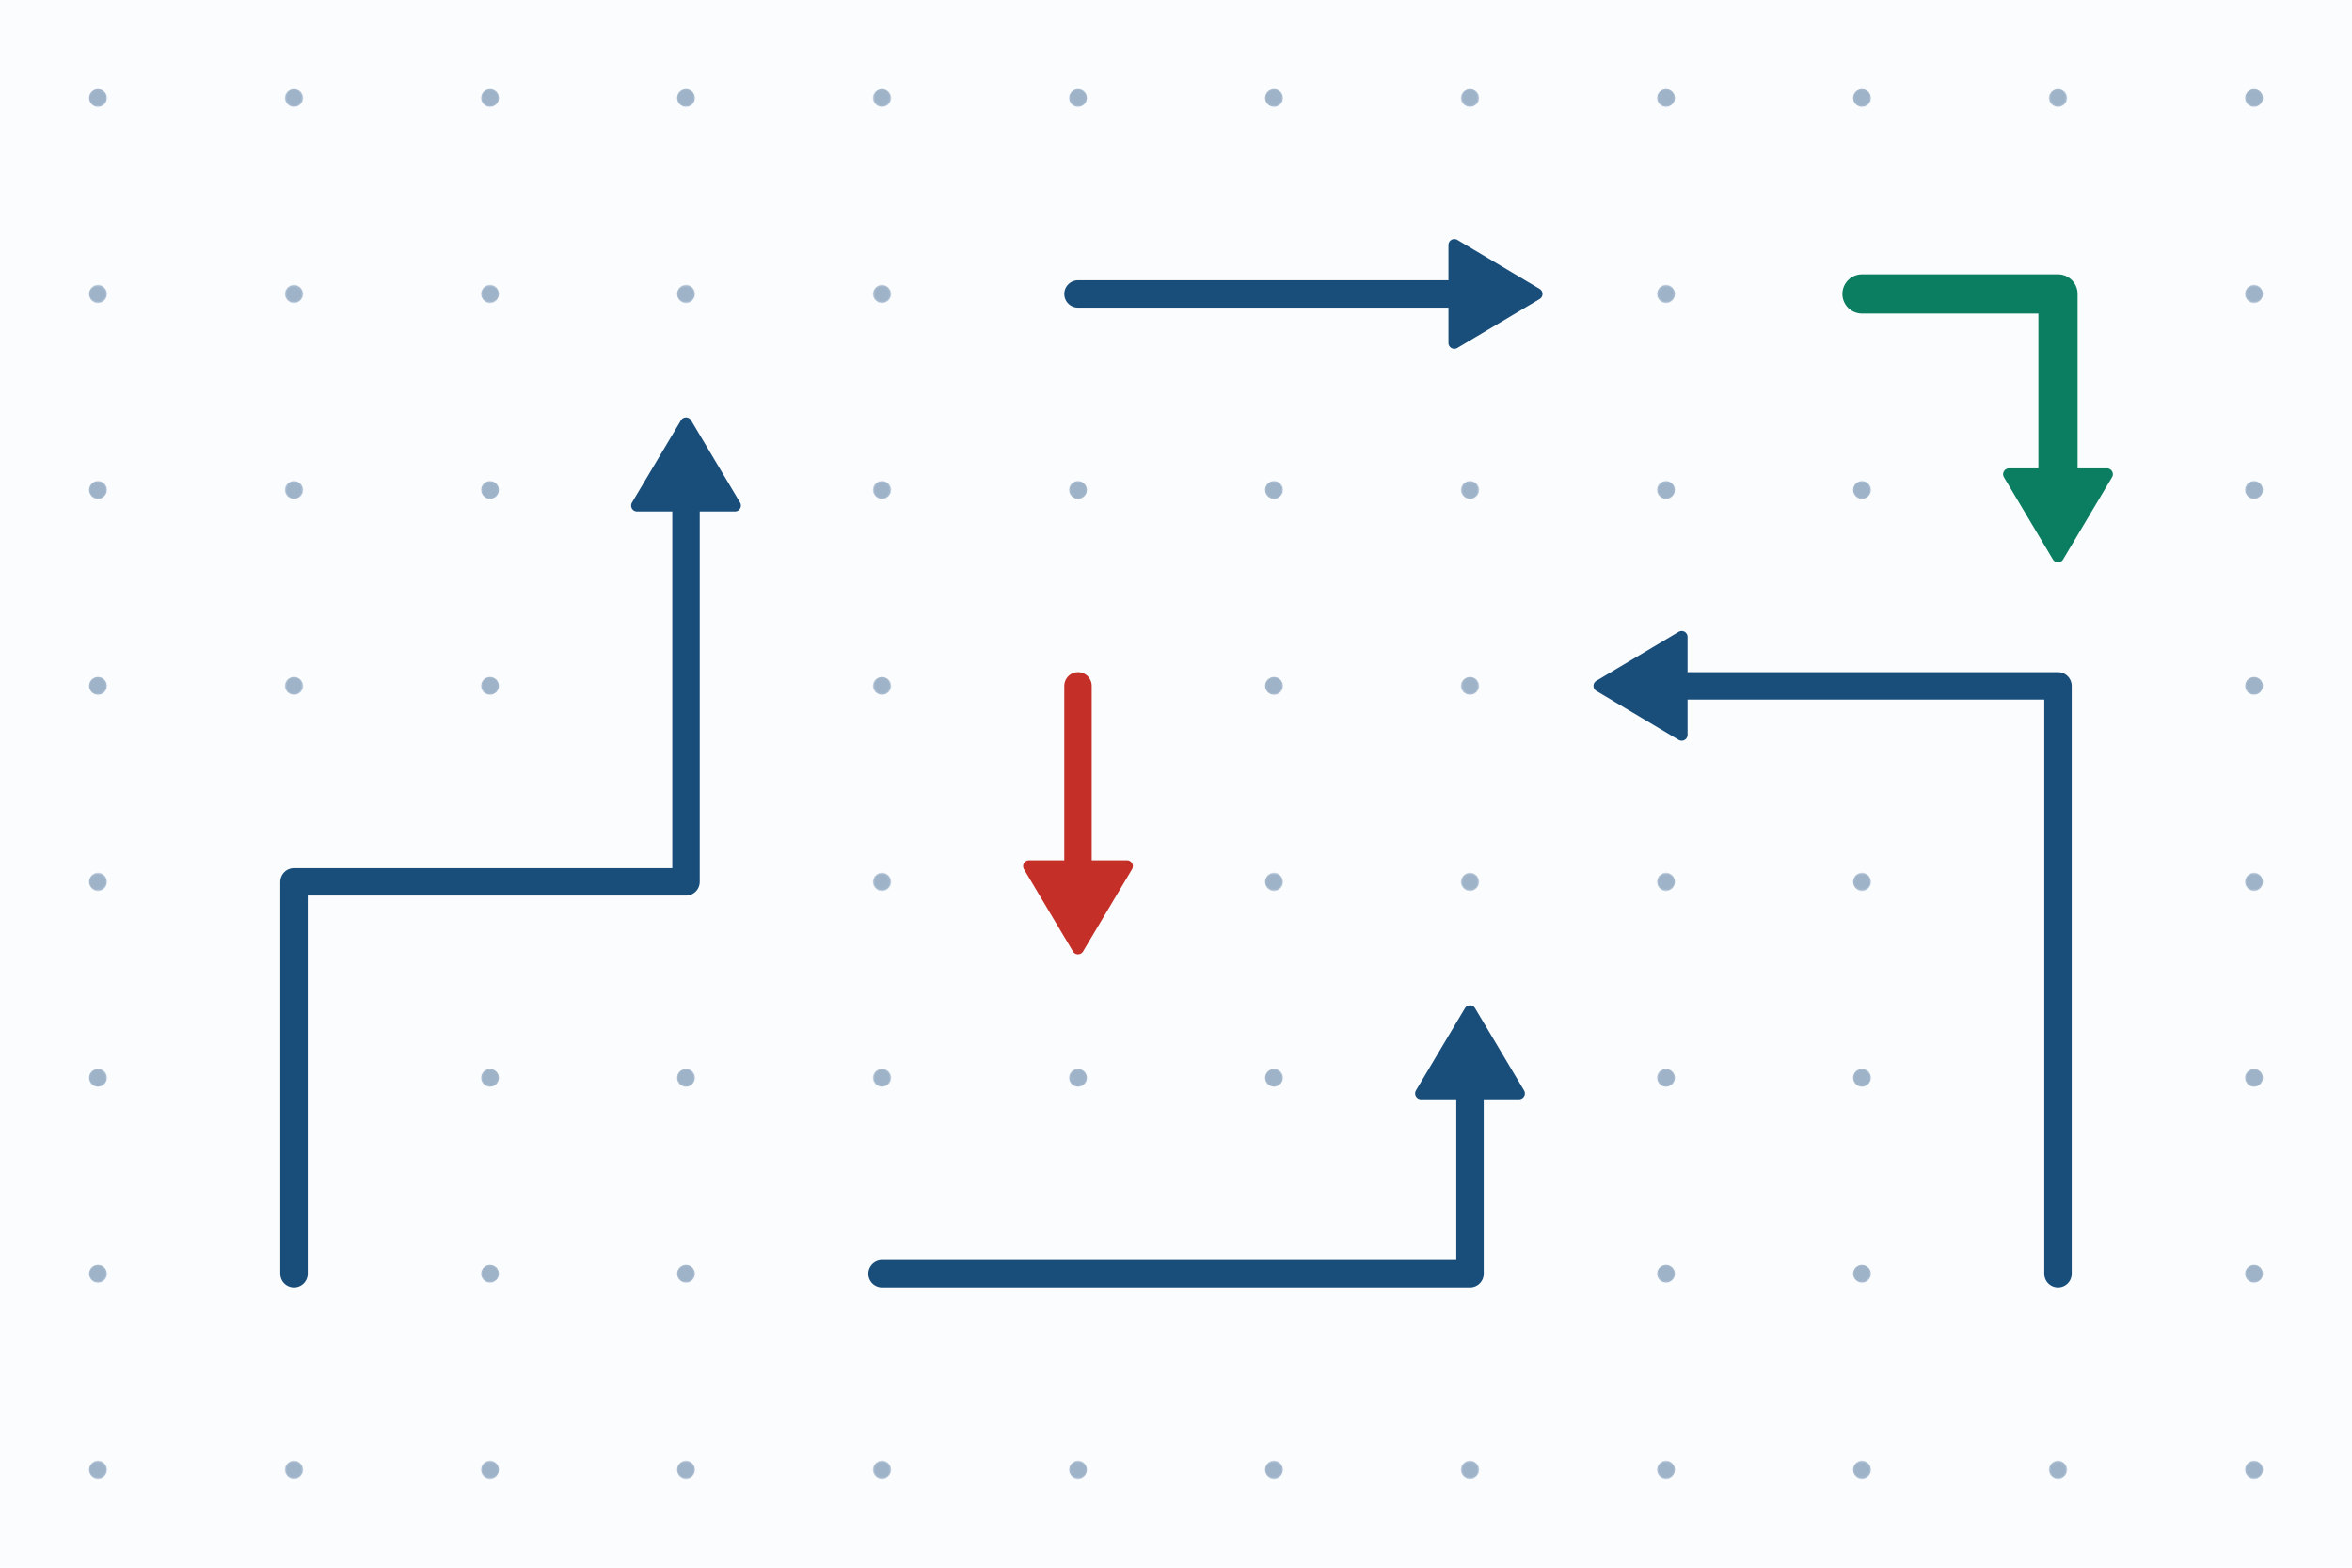
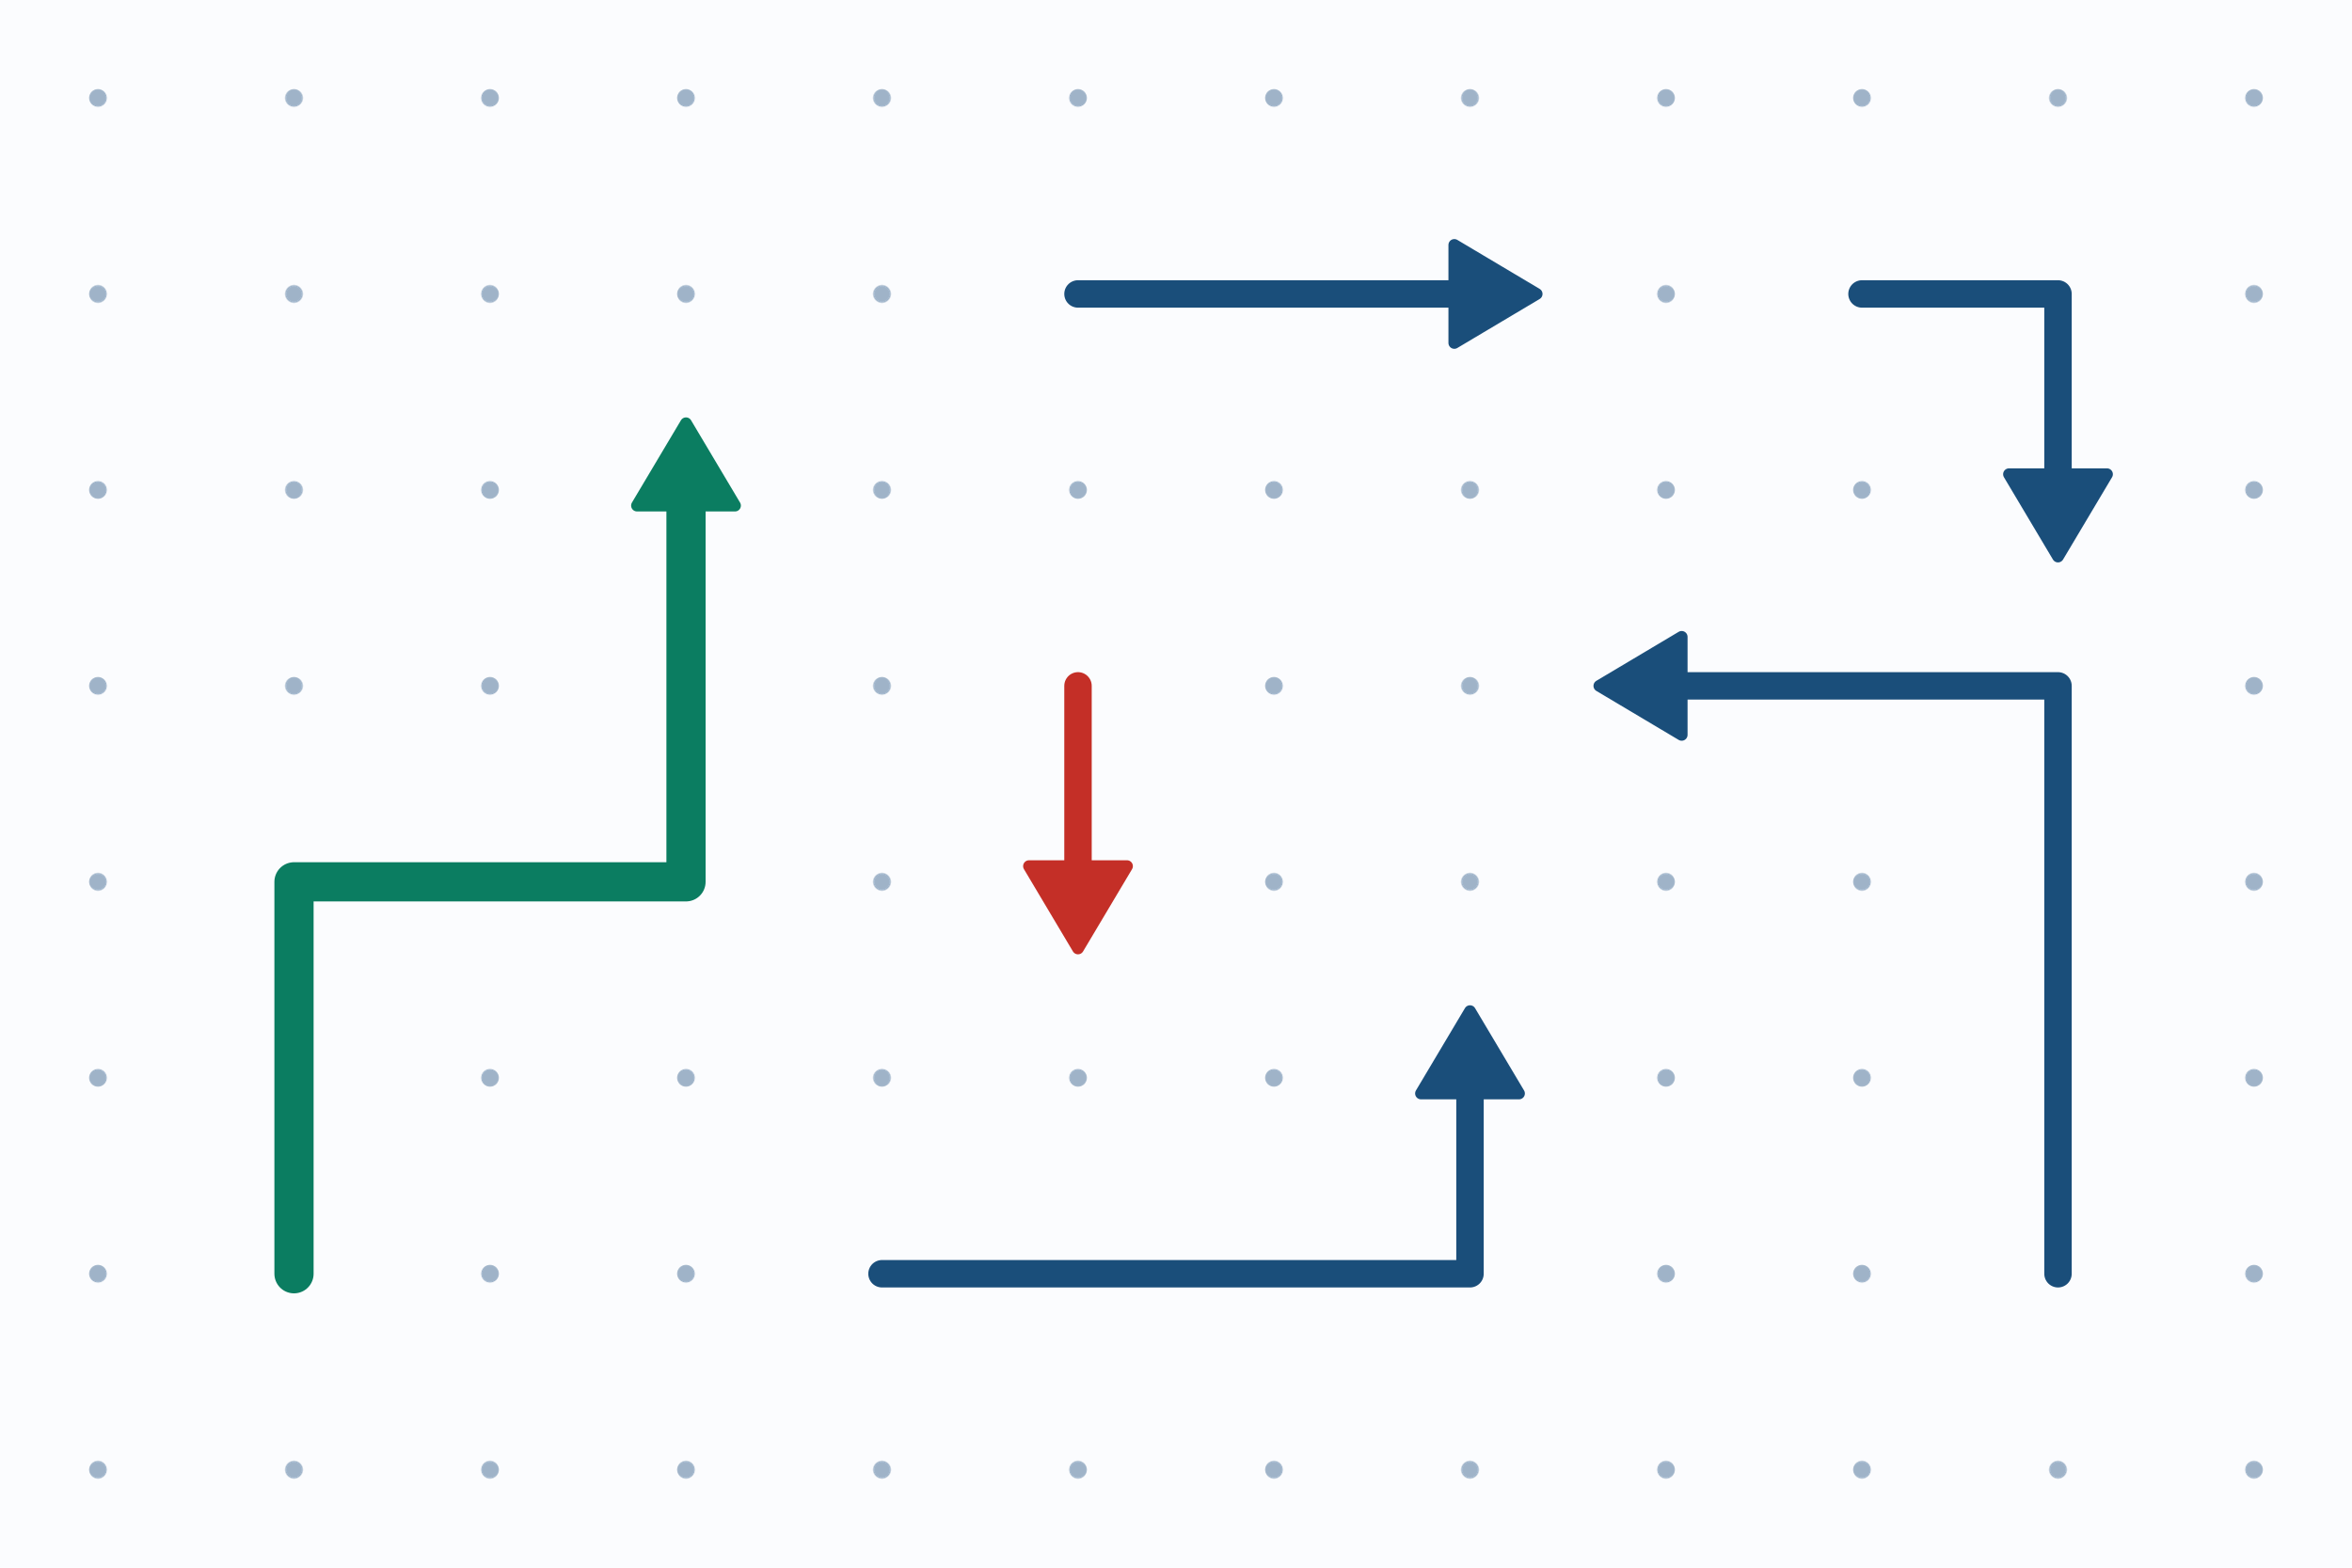
<svg xmlns="http://www.w3.org/2000/svg" viewBox="0 0 12 8" width="1200" height="800">
  <defs>
    <pattern id="d" width="1" height="1" patternUnits="userSpaceOnUse">
      <circle cx=".5" cy=".5" r=".045" fill="#9fb3c8" />
    </pattern>
  </defs>
  <rect width="12" height="8" fill="#fbfcfe" />
  <rect width="12" height="8" fill="url(#d)" />
  <g fill="none" stroke="#1a4e7a" stroke-width=".14" stroke-linecap="round" stroke-linejoin="round">
-     <path d="M1.5 6.5 L1.5 4.5 L3.5 4.5 L3.5 2.5" />
+     <path d="M1.5 6.5 L1.5 4.5 L3.5 4.5 L3.5 2.5" stroke="#0b7d61" stroke-width=".2" />
    <path d="M5.5 1.5 L7.5 1.5" />
    <path d="M10.5 6.5 L10.5 3.5 L8.5 3.5" />
    <path d="M4.5 6.5 L7.5 6.5 L7.5 5.5" />
-     <path d="M9.5 1.5 L10.5 1.5 L10.5 2.5" stroke="#0b7d61" stroke-width=".2" />
+     <path d="M9.5 1.5 L10.5 1.5 L10.5 2.5" />
    <path d="M5.5 3.5 L5.5 4.5" stroke="#c42f27" />
  </g>
  <g stroke-width=".06" stroke-linejoin="round">
-     <path d="M3.5 2.16 L3.25 2.58 L3.75 2.58 Z" fill="#1a4e7a" stroke="#1a4e7a" />
+     <path d="M3.5 2.16 L3.25 2.58 L3.75 2.58 Z" fill="#0b7d61" stroke="#0b7d61" />
    <path d="M7.84 1.5 L7.42 1.25 L7.42 1.75 Z" fill="#1a4e7a" stroke="#1a4e7a" />
    <path d="M8.16 3.5 L8.58 3.25 L8.58 3.75 Z" fill="#1a4e7a" stroke="#1a4e7a" />
    <path d="M7.5 5.16 L7.25 5.58 L7.75 5.58 Z" fill="#1a4e7a" stroke="#1a4e7a" />
-     <path d="M10.5 2.84 L10.25 2.42 L10.75 2.42 Z" fill="#0b7d61" stroke="#0b7d61" />
+     <path d="M10.5 2.84 L10.25 2.42 L10.75 2.42 Z" fill="#1a4e7a" stroke="#1a4e7a" />
    <path d="M5.5 4.84 L5.25 4.42 L5.75 4.42 Z" fill="#c42f27" stroke="#c42f27" />
  </g>
</svg>
